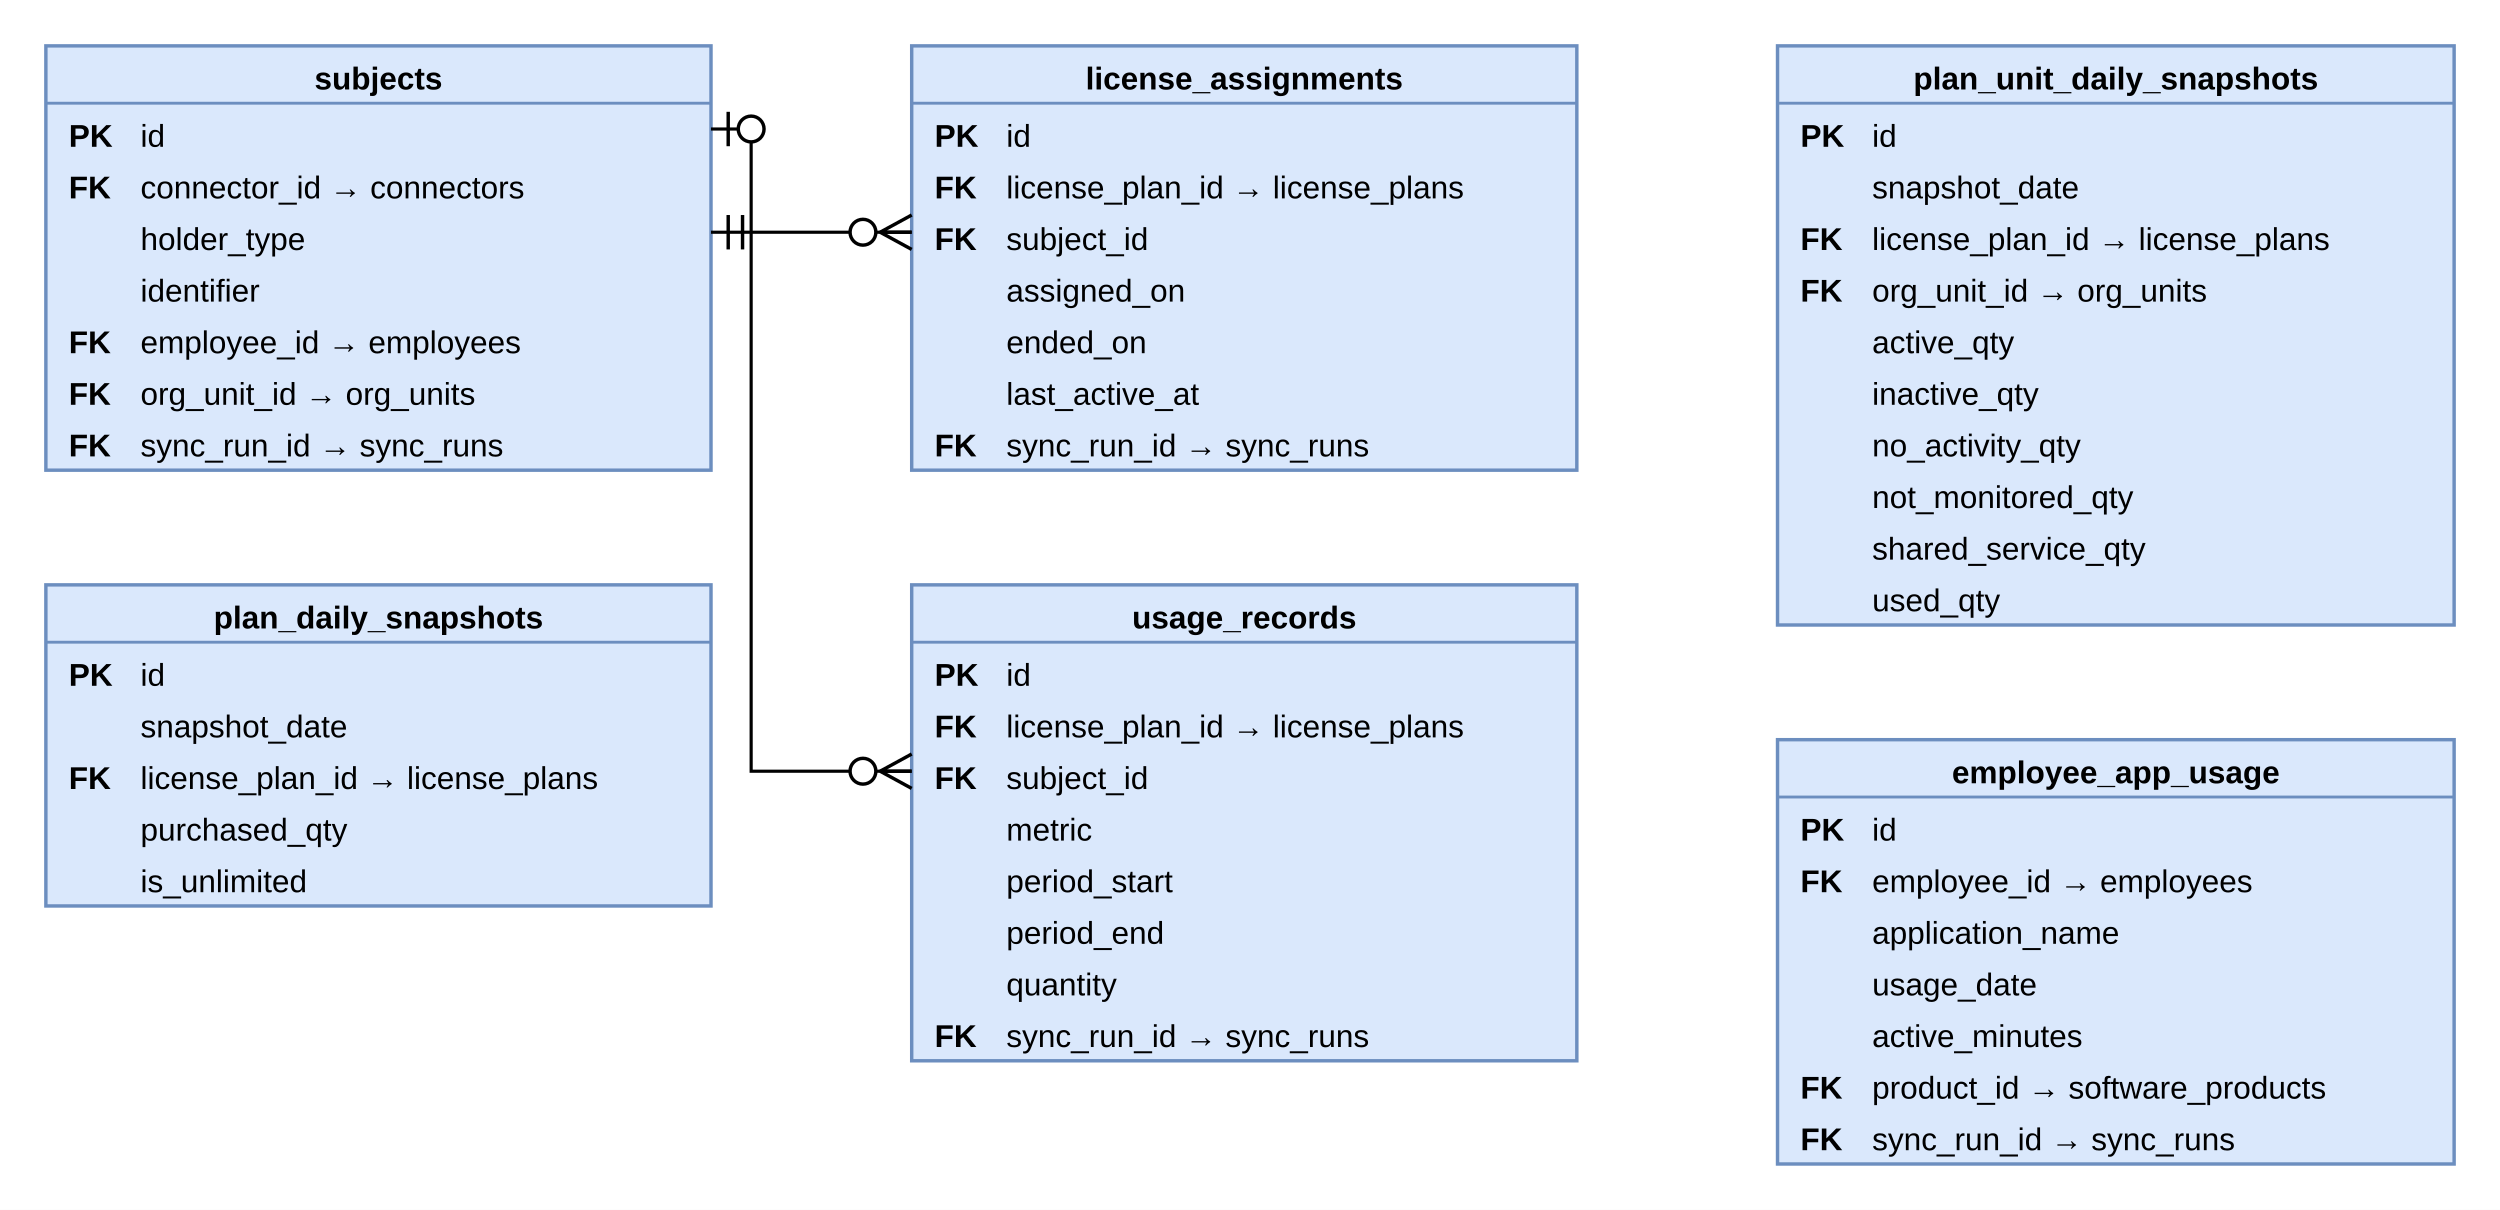
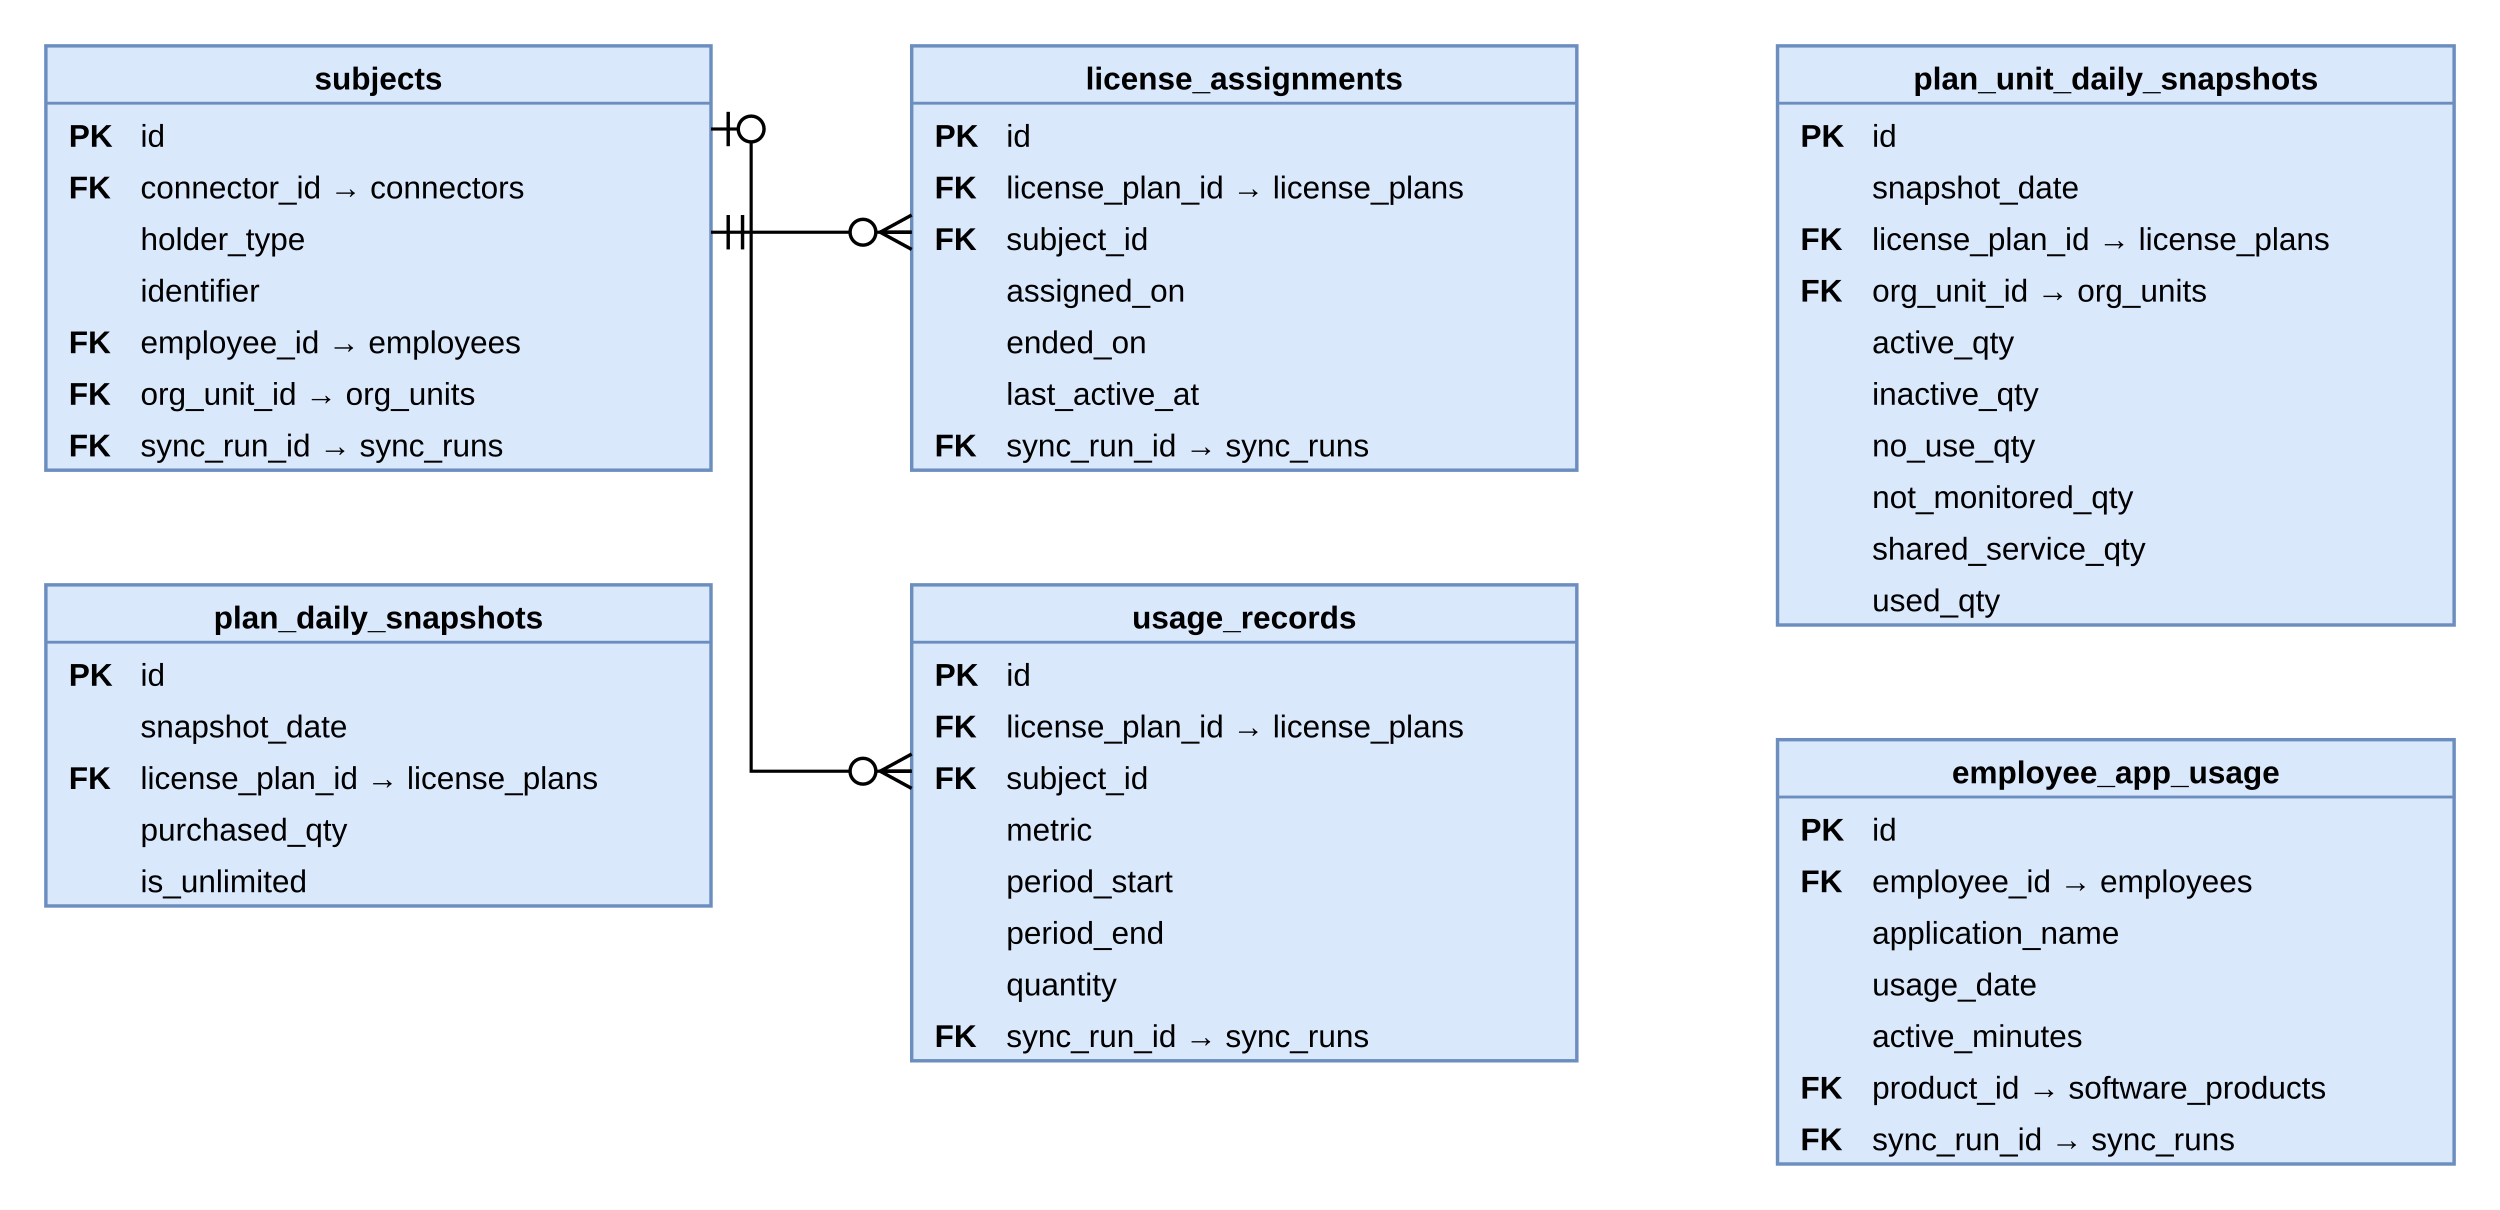
<svg xmlns="http://www.w3.org/2000/svg" width="872" height="422" viewBox="0 0 872 422" font-family="Liberation Sans, Arial, Helvetica, sans-serif">
  <rect width="100%" height="100%" fill="#ffffff" />
  <g transform="translate(-4.0,-4.0)">
    <rect x="20" y="20" width="232.0" height="148" fill="#DAE8FC" stroke="#6C8EBF" stroke-width="1.2" />
    <text x="136.0" y="35.2" font-size="11" fill="#000000" text-anchor="middle" font-weight="bold" xml:space="preserve">subjects</text>
    <line x1="20" y1="40" x2="252.0" y2="40" stroke="#6C8EBF" stroke-width="1" />
    <text x="28.0" y="55.2" font-size="11" fill="#000000" text-anchor="start" font-weight="bold" xml:space="preserve">PK</text>
    <text x="53.0" y="55.2" font-size="11" fill="#000000" text-anchor="start" xml:space="preserve">id</text>
    <text x="28.0" y="73.2" font-size="11" fill="#000000" text-anchor="start" font-weight="bold" xml:space="preserve">FK</text>
    <text x="53.0" y="73.2" font-size="11" fill="#000000" text-anchor="start" xml:space="preserve">connector_id → connectors</text>
    <text x="53.0" y="91.2" font-size="11" fill="#000000" text-anchor="start" xml:space="preserve">holder_type</text>
    <text x="53.0" y="109.2" font-size="11" fill="#000000" text-anchor="start" xml:space="preserve">identifier</text>
    <text x="28.0" y="127.2" font-size="11" fill="#000000" text-anchor="start" font-weight="bold" xml:space="preserve">FK</text>
    <text x="53.0" y="127.2" font-size="11" fill="#000000" text-anchor="start" xml:space="preserve">employee_id → employees</text>
    <text x="28.0" y="145.2" font-size="11" fill="#000000" text-anchor="start" font-weight="bold" xml:space="preserve">FK</text>
    <text x="53.0" y="145.2" font-size="11" fill="#000000" text-anchor="start" xml:space="preserve">org_unit_id → org_units</text>
    <text x="28.0" y="163.2" font-size="11" fill="#000000" text-anchor="start" font-weight="bold" xml:space="preserve">FK</text>
    <text x="53.0" y="163.2" font-size="11" fill="#000000" text-anchor="start" xml:space="preserve">sync_run_id → sync_runs</text>
    <rect x="20" y="208" width="232.0" height="112" fill="#DAE8FC" stroke="#6C8EBF" stroke-width="1.2" />
    <text x="136.0" y="223.2" font-size="11" fill="#000000" text-anchor="middle" font-weight="bold" xml:space="preserve">plan_daily_snapshots</text>
    <line x1="20" y1="228" x2="252.0" y2="228" stroke="#6C8EBF" stroke-width="1" />
    <text x="28.0" y="243.2" font-size="11" fill="#000000" text-anchor="start" font-weight="bold" xml:space="preserve">PK</text>
    <text x="53.0" y="243.2" font-size="11" fill="#000000" text-anchor="start" xml:space="preserve">id</text>
    <text x="53.0" y="261.2" font-size="11" fill="#000000" text-anchor="start" xml:space="preserve">snapshot_date</text>
    <text x="28.0" y="279.2" font-size="11" fill="#000000" text-anchor="start" font-weight="bold" xml:space="preserve">FK</text>
    <text x="53.0" y="279.2" font-size="11" fill="#000000" text-anchor="start" xml:space="preserve">license_plan_id → license_plans</text>
    <text x="53.0" y="297.2" font-size="11" fill="#000000" text-anchor="start" xml:space="preserve">purchased_qty</text>
    <text x="53.0" y="315.2" font-size="11" fill="#000000" text-anchor="start" xml:space="preserve">is_unlimited</text>
    <rect x="322.0" y="20" width="232.0" height="148" fill="#DAE8FC" stroke="#6C8EBF" stroke-width="1.2" />
    <text x="438.0" y="35.2" font-size="11" fill="#000000" text-anchor="middle" font-weight="bold" xml:space="preserve">license_assignments</text>
    <line x1="322.0" y1="40" x2="554.0" y2="40" stroke="#6C8EBF" stroke-width="1" />
    <text x="330.0" y="55.2" font-size="11" fill="#000000" text-anchor="start" font-weight="bold" xml:space="preserve">PK</text>
    <text x="355.0" y="55.2" font-size="11" fill="#000000" text-anchor="start" xml:space="preserve">id</text>
    <text x="330.0" y="73.2" font-size="11" fill="#000000" text-anchor="start" font-weight="bold" xml:space="preserve">FK</text>
    <text x="355.0" y="73.2" font-size="11" fill="#000000" text-anchor="start" xml:space="preserve">license_plan_id → license_plans</text>
    <text x="330.0" y="91.2" font-size="11" fill="#000000" text-anchor="start" font-weight="bold" xml:space="preserve">FK</text>
    <text x="355.0" y="91.2" font-size="11" fill="#000000" text-anchor="start" xml:space="preserve">subject_id</text>
    <text x="355.0" y="109.2" font-size="11" fill="#000000" text-anchor="start" xml:space="preserve">assigned_on</text>
    <text x="355.0" y="127.2" font-size="11" fill="#000000" text-anchor="start" xml:space="preserve">ended_on</text>
    <text x="355.0" y="145.2" font-size="11" fill="#000000" text-anchor="start" xml:space="preserve">last_active_at</text>
    <text x="330.0" y="163.2" font-size="11" fill="#000000" text-anchor="start" font-weight="bold" xml:space="preserve">FK</text>
    <text x="355.0" y="163.2" font-size="11" fill="#000000" text-anchor="start" xml:space="preserve">sync_run_id → sync_runs</text>
    <rect x="322.0" y="208" width="232.0" height="166" fill="#DAE8FC" stroke="#6C8EBF" stroke-width="1.2" />
    <text x="438.0" y="223.2" font-size="11" fill="#000000" text-anchor="middle" font-weight="bold" xml:space="preserve">usage_records</text>
    <line x1="322.0" y1="228" x2="554.0" y2="228" stroke="#6C8EBF" stroke-width="1" />
    <text x="330.0" y="243.2" font-size="11" fill="#000000" text-anchor="start" font-weight="bold" xml:space="preserve">PK</text>
    <text x="355.0" y="243.2" font-size="11" fill="#000000" text-anchor="start" xml:space="preserve">id</text>
    <text x="330.0" y="261.2" font-size="11" fill="#000000" text-anchor="start" font-weight="bold" xml:space="preserve">FK</text>
    <text x="355.0" y="261.2" font-size="11" fill="#000000" text-anchor="start" xml:space="preserve">license_plan_id → license_plans</text>
    <text x="330.0" y="279.2" font-size="11" fill="#000000" text-anchor="start" font-weight="bold" xml:space="preserve">FK</text>
    <text x="355.0" y="279.2" font-size="11" fill="#000000" text-anchor="start" xml:space="preserve">subject_id</text>
    <text x="355.0" y="297.2" font-size="11" fill="#000000" text-anchor="start" xml:space="preserve">metric</text>
    <text x="355.0" y="315.2" font-size="11" fill="#000000" text-anchor="start" xml:space="preserve">period_start</text>
    <text x="355.0" y="333.2" font-size="11" fill="#000000" text-anchor="start" xml:space="preserve">period_end</text>
    <text x="355.0" y="351.2" font-size="11" fill="#000000" text-anchor="start" xml:space="preserve">quantity</text>
    <text x="330.0" y="369.2" font-size="11" fill="#000000" text-anchor="start" font-weight="bold" xml:space="preserve">FK</text>
    <text x="355.0" y="369.2" font-size="11" fill="#000000" text-anchor="start" xml:space="preserve">sync_run_id → sync_runs</text>
    <rect x="624.0" y="20" width="236.0" height="202" fill="#DAE8FC" stroke="#6C8EBF" stroke-width="1.2" />
    <text x="742.0" y="35.2" font-size="11" fill="#000000" text-anchor="middle" font-weight="bold" xml:space="preserve">plan_unit_daily_snapshots</text>
    <line x1="624.0" y1="40" x2="860.0" y2="40" stroke="#6C8EBF" stroke-width="1" />
    <text x="632.0" y="55.2" font-size="11" fill="#000000" text-anchor="start" font-weight="bold" xml:space="preserve">PK</text>
    <text x="657.0" y="55.2" font-size="11" fill="#000000" text-anchor="start" xml:space="preserve">id</text>
    <text x="657.0" y="73.2" font-size="11" fill="#000000" text-anchor="start" xml:space="preserve">snapshot_date</text>
    <text x="632.0" y="91.2" font-size="11" fill="#000000" text-anchor="start" font-weight="bold" xml:space="preserve">FK</text>
    <text x="657.0" y="91.2" font-size="11" fill="#000000" text-anchor="start" xml:space="preserve">license_plan_id → license_plans</text>
    <text x="632.0" y="109.2" font-size="11" fill="#000000" text-anchor="start" font-weight="bold" xml:space="preserve">FK</text>
    <text x="657.0" y="109.2" font-size="11" fill="#000000" text-anchor="start" xml:space="preserve">org_unit_id → org_units</text>
    <text x="657.0" y="127.2" font-size="11" fill="#000000" text-anchor="start" xml:space="preserve">active_qty</text>
    <text x="657.0" y="145.2" font-size="11" fill="#000000" text-anchor="start" xml:space="preserve">inactive_qty</text>
-     <text x="657.0" y="163.2" font-size="11" fill="#000000" text-anchor="start" xml:space="preserve">no_activity_qty</text>
+     <text x="657.0" y="163.2" font-size="11" fill="#000000" text-anchor="start" xml:space="preserve">no_use_qty</text>
    <text x="657.0" y="181.2" font-size="11" fill="#000000" text-anchor="start" xml:space="preserve">not_monitored_qty</text>
    <text x="657.0" y="199.2" font-size="11" fill="#000000" text-anchor="start" xml:space="preserve">shared_service_qty</text>
    <text x="657.0" y="217.2" font-size="11" fill="#000000" text-anchor="start" xml:space="preserve">used_qty</text>
    <rect x="624.0" y="262" width="236.0" height="148" fill="#DAE8FC" stroke="#6C8EBF" stroke-width="1.2" />
    <text x="742.0" y="277.2" font-size="11" fill="#000000" text-anchor="middle" font-weight="bold" xml:space="preserve">employee_app_usage</text>
    <line x1="624.0" y1="282" x2="860.0" y2="282" stroke="#6C8EBF" stroke-width="1" />
    <text x="632.0" y="297.2" font-size="11" fill="#000000" text-anchor="start" font-weight="bold" xml:space="preserve">PK</text>
    <text x="657.0" y="297.2" font-size="11" fill="#000000" text-anchor="start" xml:space="preserve">id</text>
    <text x="632.0" y="315.2" font-size="11" fill="#000000" text-anchor="start" font-weight="bold" xml:space="preserve">FK</text>
    <text x="657.0" y="315.2" font-size="11" fill="#000000" text-anchor="start" xml:space="preserve">employee_id → employees</text>
    <text x="657.0" y="333.2" font-size="11" fill="#000000" text-anchor="start" xml:space="preserve">application_name</text>
    <text x="657.0" y="351.2" font-size="11" fill="#000000" text-anchor="start" xml:space="preserve">usage_date</text>
    <text x="657.0" y="369.2" font-size="11" fill="#000000" text-anchor="start" xml:space="preserve">active_minutes</text>
    <text x="632.0" y="387.2" font-size="11" fill="#000000" text-anchor="start" font-weight="bold" xml:space="preserve">FK</text>
    <text x="657.0" y="387.2" font-size="11" fill="#000000" text-anchor="start" xml:space="preserve">product_id → software_products</text>
    <text x="632.0" y="405.2" font-size="11" fill="#000000" text-anchor="start" font-weight="bold" xml:space="preserve">FK</text>
    <text x="657.0" y="405.2" font-size="11" fill="#000000" text-anchor="start" xml:space="preserve">sync_run_id → sync_runs</text>
+     <path d="M252.0,85.0 L322.0,85.0" fill="none" stroke="#000000" stroke-width="1.1" />
+     <path d="M311.0,85.0 L322.0,91.0 M311.0,85.0 L322.0,79.0 M311.0,85.0 L322.0,85.0" fill="none" stroke="#000000" stroke-width="1.2" />
+     <circle cx="305.0" cy="85.0" r="4.5" fill="#fff" stroke="#000000" stroke-width="1.2" />
+     <path d="M258.0,79.0 L258.0,91.0" stroke="#000000" stroke-width="1.2" />
+     <path d="M263.0,79.0 L263.0,91.0" stroke="#000000" stroke-width="1.2" />
    <path d="M252.0,49.0 L266.0,49.0 L266.0,273.0 L322.0,273.0" fill="none" stroke="#000000" stroke-width="1.1" />
    <path d="M311.0,273.0 L322.0,279.0 M311.0,273.0 L322.0,267.0 M311.0,273.0 L322.0,273.0" fill="none" stroke="#000000" stroke-width="1.2" />
    <circle cx="305.0" cy="273.0" r="4.5" fill="#fff" stroke="#000000" stroke-width="1.2" />
    <path d="M258.0,43.0 L258.0,55.0" stroke="#000000" stroke-width="1.2" />
    <circle cx="266.0" cy="49.0" r="4.5" fill="#fff" stroke="#000000" stroke-width="1.2" />
-     <path d="M252.0,85.0 L322.0,85.0" fill="none" stroke="#000000" stroke-width="1.1" />
-     <path d="M311.0,85.0 L322.0,91.0 M311.0,85.0 L322.0,79.0 M311.0,85.0 L322.0,85.0" fill="none" stroke="#000000" stroke-width="1.2" />
-     <circle cx="305.0" cy="85.0" r="4.5" fill="#fff" stroke="#000000" stroke-width="1.2" />
-     <path d="M258.0,79.0 L258.0,91.0" stroke="#000000" stroke-width="1.2" />
-     <path d="M263.0,79.0 L263.0,91.0" stroke="#000000" stroke-width="1.2" />
  </g>
</svg>
